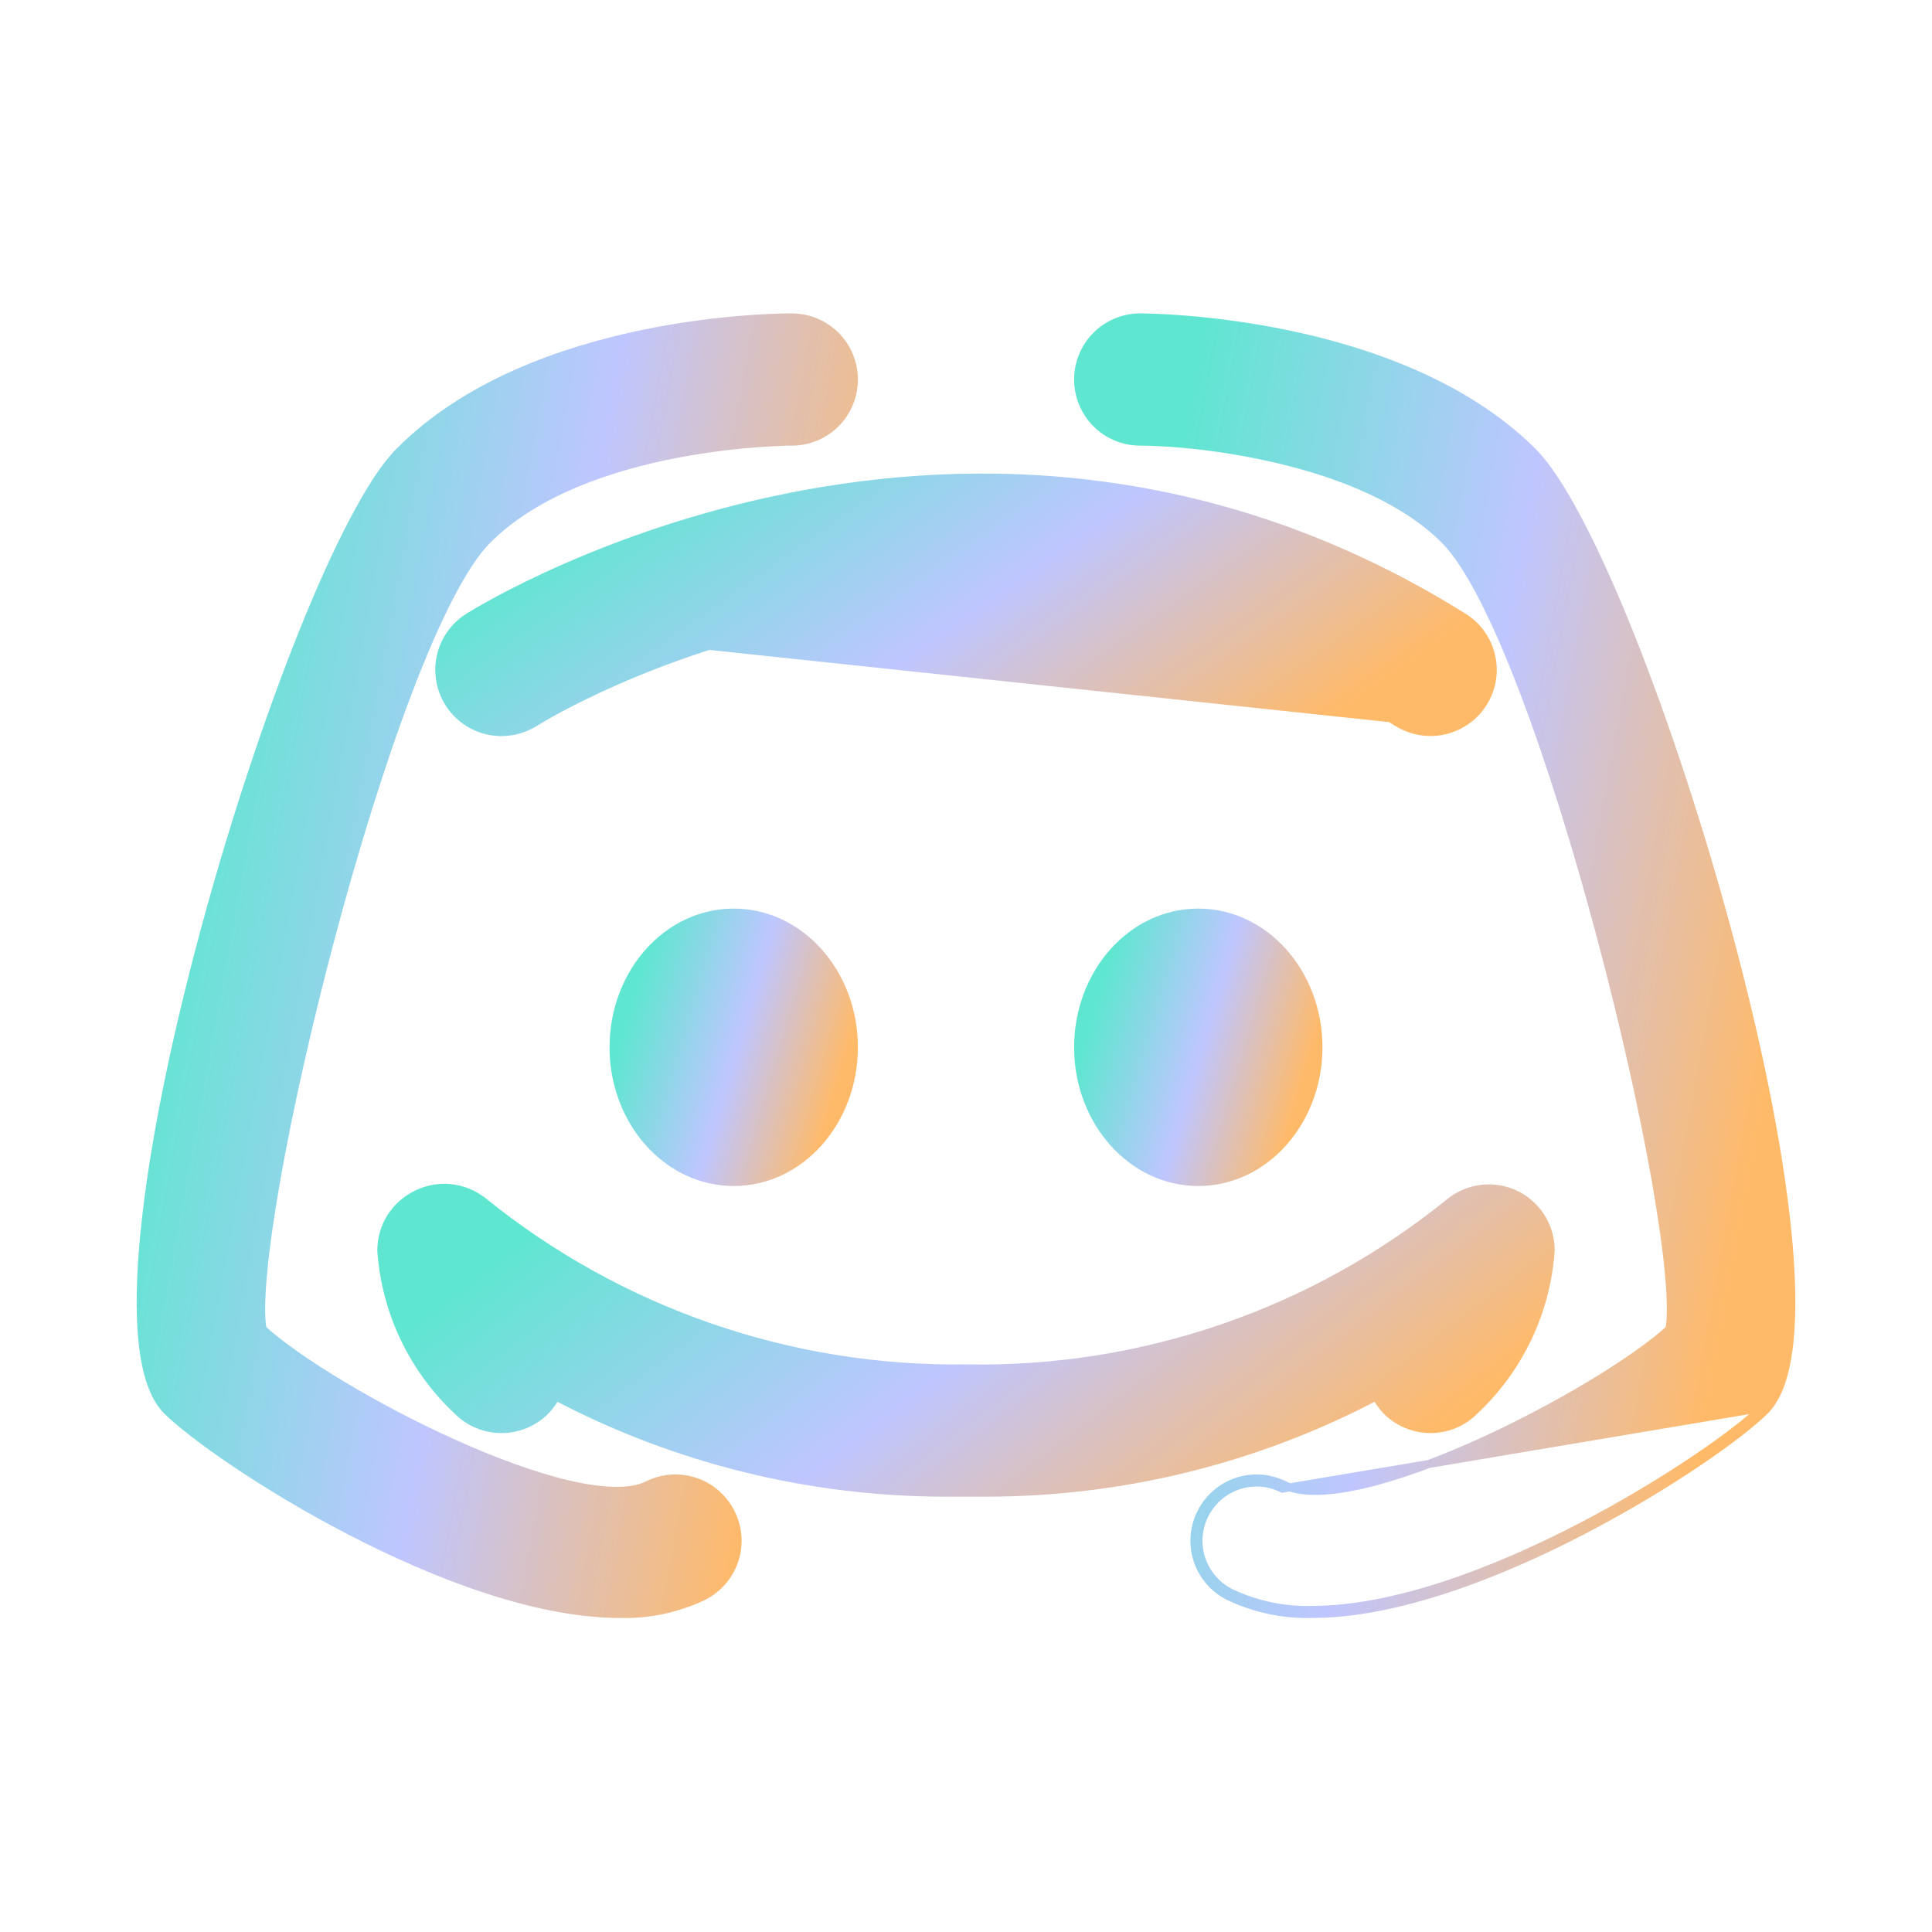
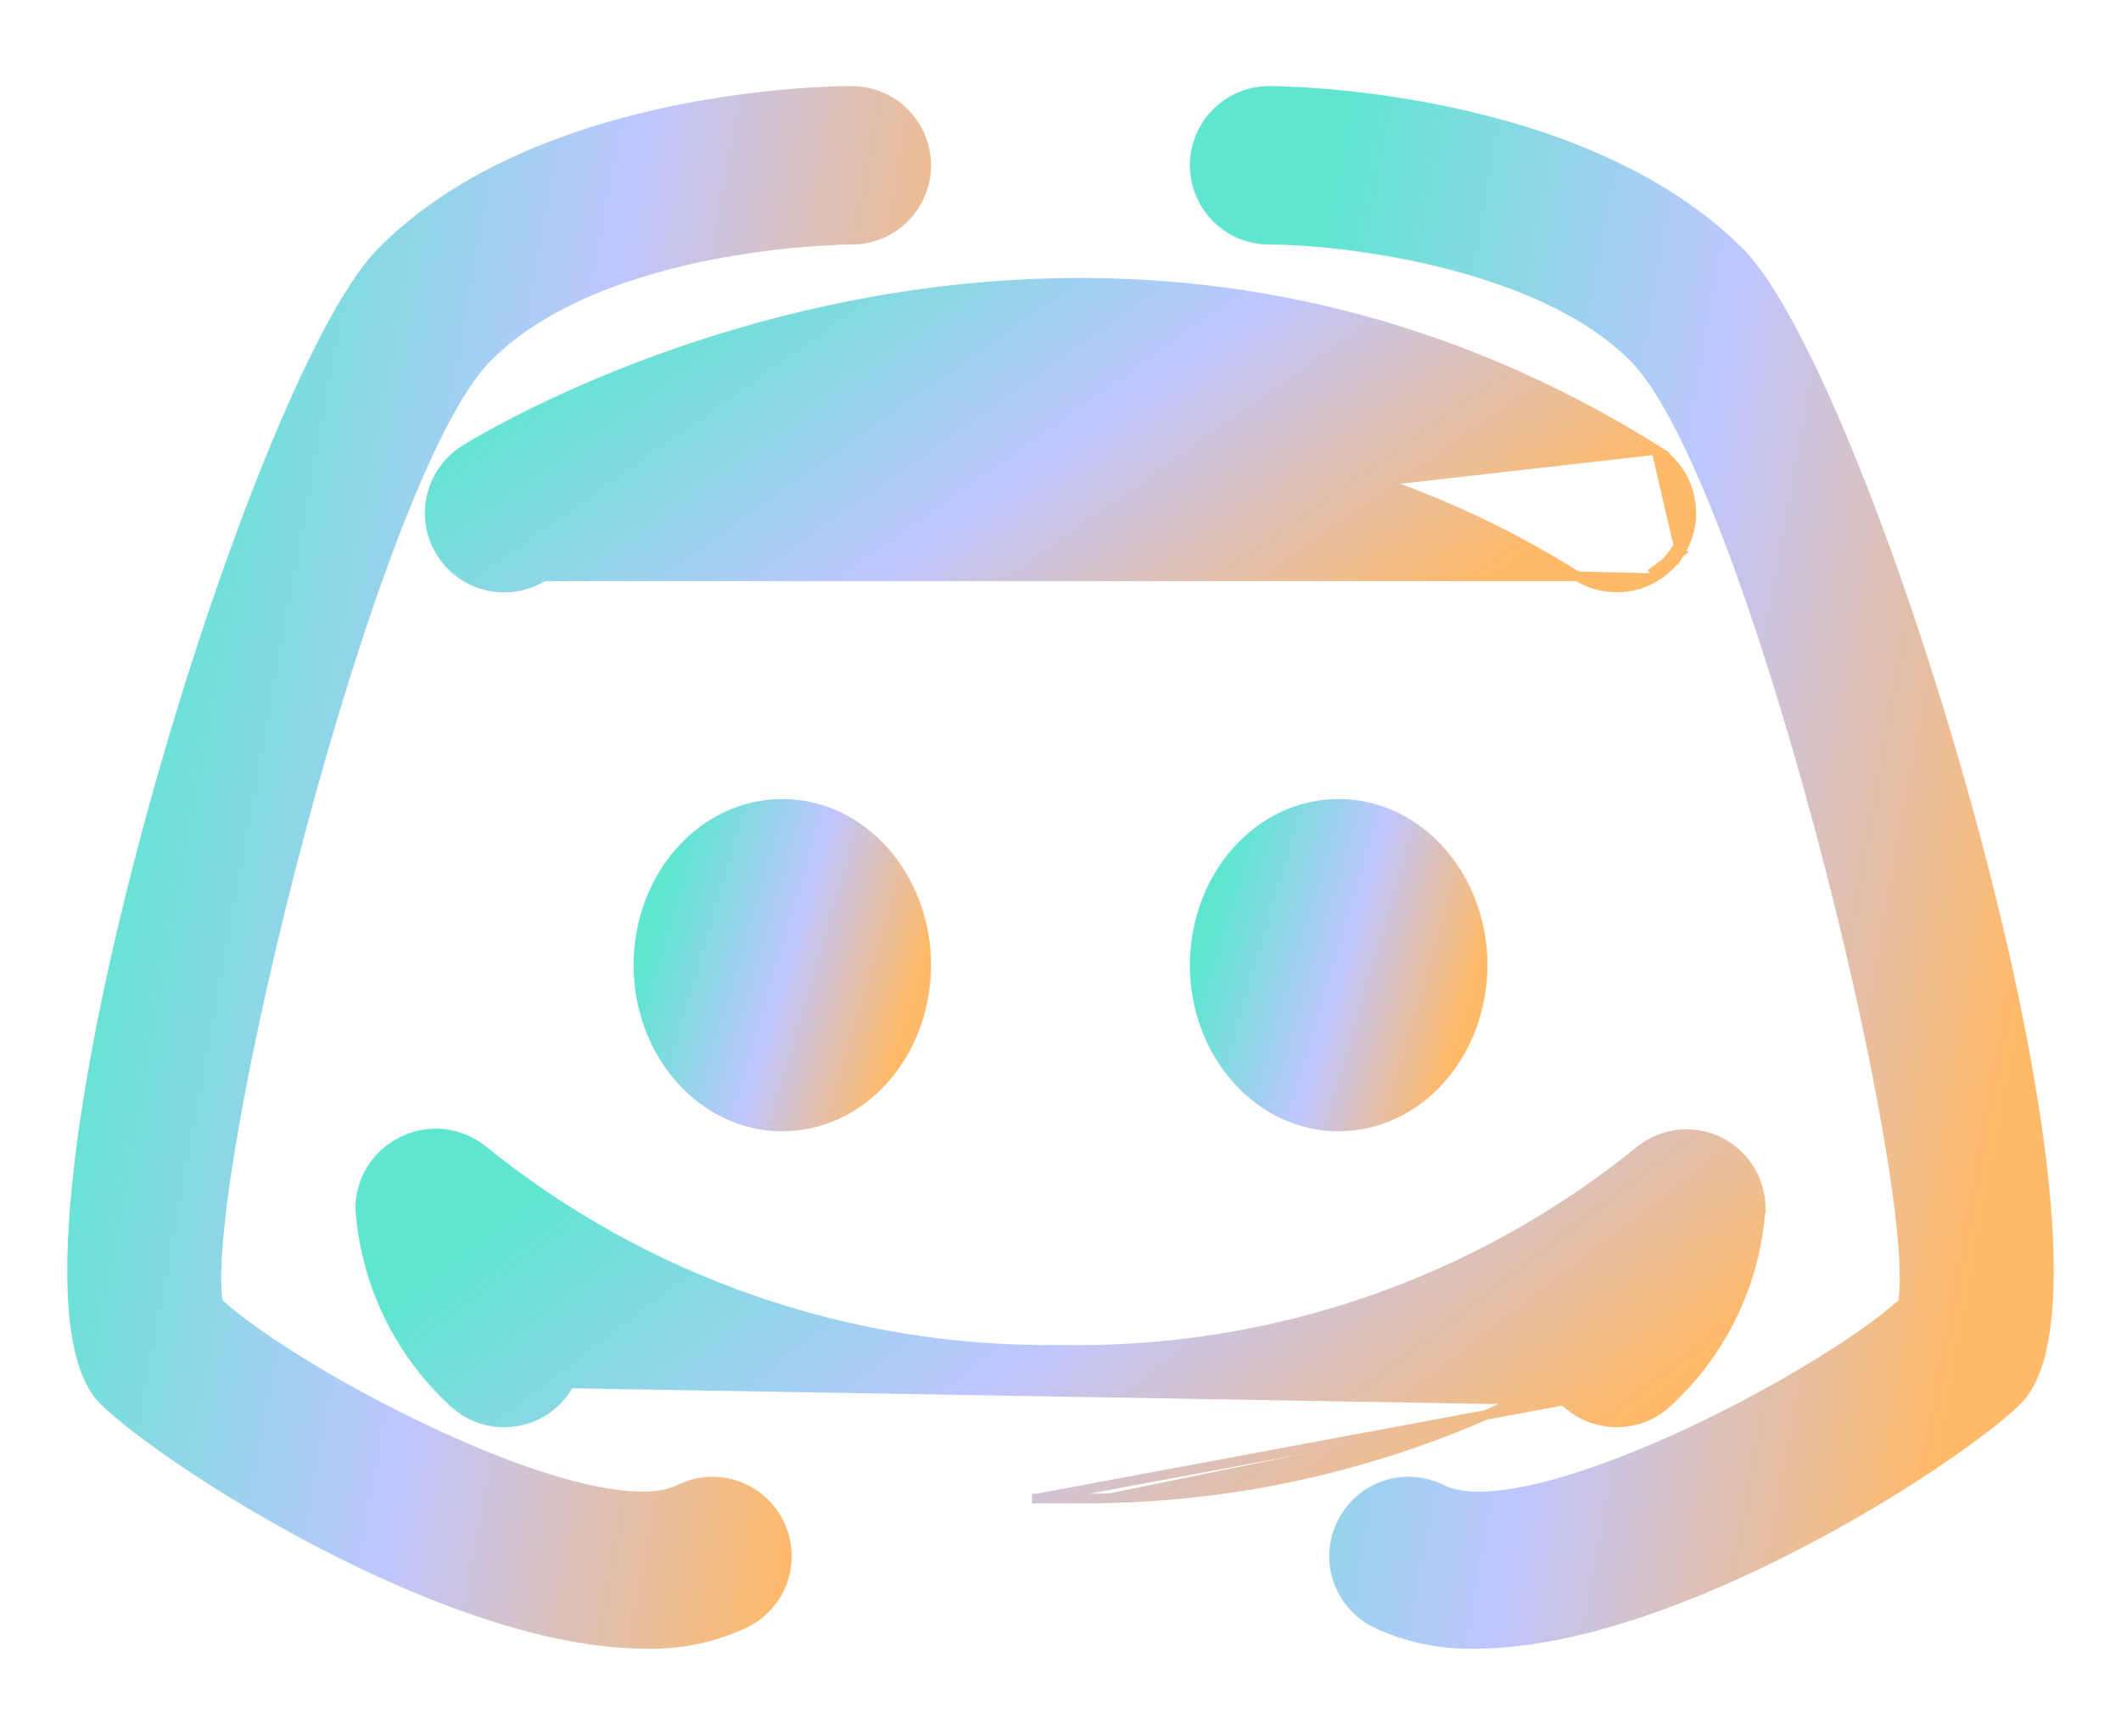
- <svg xmlns="http://www.w3.org/2000/svg" width="24" height="24" viewBox="0 0 24 24" fill="none">
-   <path d="M8.047 18.447L8.046 18.447C7.944 18.499 7.806 18.523 7.637 18.52C7.469 18.518 7.274 18.489 7.061 18.44C6.635 18.34 6.139 18.157 5.643 17.934C4.66 17.492 3.687 16.899 3.261 16.511C3.236 16.365 3.239 16.128 3.268 15.818C3.297 15.498 3.354 15.105 3.431 14.663C3.587 13.779 3.829 12.7 4.117 11.621C4.404 10.542 4.738 9.464 5.076 8.578C5.245 8.135 5.415 7.741 5.581 7.42C5.747 7.099 5.907 6.853 6.056 6.705C6.662 6.099 7.603 5.793 8.4 5.639C8.798 5.563 9.157 5.524 9.417 5.505C9.547 5.496 9.652 5.491 9.724 5.488C9.761 5.487 9.789 5.487 9.808 5.486L9.829 5.486L9.834 5.486L9.836 5.486L9.836 5.486L9.836 5.486C10.041 5.486 10.237 5.405 10.382 5.26C10.526 5.115 10.607 4.919 10.607 4.715C10.607 4.51 10.526 4.314 10.382 4.169C10.237 4.025 10.041 3.943 9.836 3.943C9.77 3.943 8.965 3.943 7.971 4.151C6.979 4.358 5.79 4.774 4.961 5.61C4.787 5.784 4.594 6.082 4.392 6.467C4.188 6.853 3.973 7.331 3.757 7.87C3.326 8.947 2.889 10.27 2.534 11.589C2.179 12.908 1.904 14.226 1.797 15.294C1.743 15.827 1.731 16.3 1.772 16.68C1.813 17.058 1.907 17.355 2.075 17.524L2.076 17.524C2.384 17.829 3.272 18.459 4.339 19.013C5.405 19.566 6.66 20.049 7.7 20.049C8.059 20.059 8.416 19.983 8.74 19.828L8.74 19.828L8.741 19.827C8.922 19.735 9.06 19.574 9.124 19.381C9.187 19.187 9.172 18.976 9.08 18.794C8.989 18.611 8.829 18.471 8.635 18.406C8.441 18.341 8.23 18.356 8.047 18.447Z" fill="url(#paint0_linear_1089_2937)" stroke="url(#paint1_linear_1089_2937)" stroke-width="0.1" />
-   <path d="M14.965 18.816L14.92 18.794C14.828 18.976 14.813 19.187 14.876 19.381C14.94 19.574 15.078 19.735 15.259 19.827L15.26 19.828C15.584 19.983 15.941 20.059 16.3 20.049C17.34 20.049 18.595 19.566 19.661 19.013C20.727 18.459 21.616 17.829 21.924 17.524L21.924 17.524C22.093 17.355 22.187 17.058 22.228 16.68C22.269 16.3 22.257 15.827 22.203 15.294C22.096 14.226 21.821 12.908 21.466 11.589C21.111 10.27 20.674 8.947 20.243 7.87C20.027 7.331 19.812 6.853 19.608 6.467C19.406 6.081 19.212 5.784 19.039 5.61L19.039 5.61C18.21 4.785 17.021 4.369 16.029 4.159C15.035 3.949 14.231 3.943 14.164 3.943C13.959 3.943 13.763 4.025 13.618 4.169C13.474 4.314 13.393 4.51 13.393 4.715C13.393 4.919 13.474 5.115 13.618 5.26C13.763 5.405 13.959 5.486 14.164 5.486C14.521 5.486 15.218 5.541 15.952 5.723C16.686 5.904 17.449 6.21 17.944 6.705C18.093 6.853 18.253 7.099 18.419 7.421C18.585 7.742 18.755 8.136 18.924 8.579C19.262 9.465 19.596 10.545 19.883 11.624C20.171 12.704 20.413 13.782 20.569 14.666C20.646 15.108 20.703 15.501 20.732 15.82C20.761 16.13 20.764 16.366 20.739 16.511C20.313 16.899 19.34 17.492 18.357 17.934C17.861 18.157 17.366 18.34 16.939 18.44C16.726 18.489 16.531 18.518 16.363 18.52C16.194 18.523 16.056 18.499 15.954 18.447L15.953 18.447C15.77 18.356 15.559 18.341 15.365 18.406C15.171 18.471 15.011 18.611 14.92 18.794L14.965 18.816ZM14.965 18.816C15.05 18.645 15.199 18.515 15.381 18.454C15.562 18.393 15.76 18.407 15.931 18.492L21.889 17.489C21.283 18.088 18.355 19.999 16.299 19.999C15.948 20.009 15.599 19.935 15.282 19.783C15.112 19.696 14.983 19.546 14.924 19.365C14.864 19.184 14.879 18.986 14.965 18.816Z" fill="url(#paint2_linear_1089_2937)" stroke="url(#paint3_linear_1089_2937)" stroke-width="0.1" />
-   <path d="M9.115 14.683C9.944 14.683 10.607 13.928 10.607 13.01C10.607 12.091 9.944 11.337 9.115 11.337C8.285 11.337 7.622 12.091 7.622 13.01C7.622 13.928 8.285 14.683 9.115 14.683Z" fill="url(#paint4_linear_1089_2937)" stroke="url(#paint5_linear_1089_2937)" stroke-width="0.1" />
-   <path d="M14.885 14.683C15.715 14.683 16.378 13.928 16.378 13.01C16.378 12.091 15.715 11.337 14.885 11.337C14.056 11.337 13.393 12.091 13.393 13.01C13.393 13.928 14.056 14.683 14.885 14.683Z" fill="url(#paint6_linear_1089_2937)" stroke="url(#paint7_linear_1089_2937)" stroke-width="0.1" />
-   <path d="M18.426 8.73C18.48 8.644 18.516 8.548 18.533 8.448C18.55 8.348 18.546 8.246 18.523 8.147C18.501 8.048 18.458 7.954 18.399 7.872C18.34 7.789 18.265 7.719 18.179 7.666C15.125 5.757 12.098 5.717 9.805 6.174C7.512 6.631 5.95 7.584 5.821 7.666C5.735 7.719 5.66 7.79 5.601 7.872C5.542 7.955 5.5 8.048 5.477 8.147C5.431 8.346 5.466 8.556 5.574 8.73C5.682 8.904 5.856 9.028 6.055 9.074C6.255 9.12 6.465 9.085 6.638 8.977L6.639 8.977C6.744 8.91 8.105 8.084 10.1 7.688C12.095 7.292 14.721 7.326 17.362 8.977L17.362 8.977C17.485 9.053 17.626 9.093 17.77 9.093C17.901 9.093 18.03 9.06 18.145 8.996C18.26 8.933 18.357 8.841 18.426 8.73ZM18.426 8.73L18.384 8.704L18.426 8.73C18.426 8.73 18.426 8.73 18.426 8.73ZM5.847 7.708C5.767 7.758 5.697 7.824 5.642 7.901C5.587 7.978 5.547 8.066 5.526 8.158C5.482 8.345 5.515 8.541 5.617 8.704C5.718 8.866 5.88 8.982 6.066 9.025C6.253 9.068 6.449 9.036 6.612 8.934C6.828 8.797 12.079 5.616 17.388 8.934L5.847 7.708Z" fill="url(#paint8_linear_1089_2937)" stroke="url(#paint9_linear_1089_2937)" stroke-width="0.1" />
-   <path d="M11.755 18.542C10.066 18.543 8.402 18.133 6.907 17.348C6.872 17.411 6.828 17.47 6.778 17.523L6.777 17.524L6.777 17.524C6.706 17.596 6.62 17.654 6.526 17.693C6.432 17.732 6.331 17.752 6.23 17.752C6.128 17.752 6.027 17.732 5.933 17.693C5.839 17.654 5.754 17.597 5.683 17.525C5.128 17.005 4.791 16.296 4.737 15.538L4.737 15.534L4.737 15.534C4.737 15.39 4.777 15.248 4.853 15.125C4.93 15.003 5.039 14.904 5.168 14.84C5.299 14.774 5.446 14.745 5.592 14.759C5.738 14.773 5.877 14.828 5.993 14.918L5.994 14.918L5.994 14.918C7.691 16.294 9.816 17.03 11.999 16.999L12.001 16.999C14.189 17.041 16.322 16.307 18.02 14.926L18.021 14.925L18.021 14.925C18.135 14.837 18.271 14.782 18.414 14.767C18.557 14.752 18.701 14.777 18.831 14.84L18.831 14.84C18.961 14.904 19.07 15.003 19.147 15.125C19.223 15.248 19.263 15.39 19.263 15.534L19.263 15.538L19.263 15.538C19.209 16.296 18.872 17.005 18.317 17.525C18.246 17.597 18.161 17.654 18.067 17.693C17.973 17.732 17.872 17.752 17.77 17.752C17.669 17.752 17.568 17.732 17.474 17.693C17.38 17.654 17.294 17.596 17.223 17.524L17.222 17.523L17.222 17.523C17.172 17.47 17.128 17.411 17.093 17.348C15.598 18.133 13.934 18.543 12.245 18.542M11.755 18.542H11.755V18.492L11.755 18.542ZM11.755 18.542H12.245M12.245 18.542H12.245V18.492L12.245 18.542Z" fill="url(#paint10_linear_1089_2937)" stroke="url(#paint11_linear_1089_2937)" stroke-width="0.1" />
+ <svg xmlns="http://www.w3.org/2000/svg" width="22" height="18" viewBox="0 0 22 18" fill="none">
+   <path d="M7.047 15.447L7.046 15.447C6.944 15.499 6.805 15.523 6.637 15.52C6.469 15.518 6.274 15.489 6.061 15.44C5.634 15.34 5.139 15.157 4.643 14.934C3.66 14.492 2.687 13.899 2.261 13.511C2.236 13.365 2.239 13.128 2.268 12.818C2.297 12.498 2.353 12.105 2.431 11.663C2.587 10.779 2.829 9.7 3.117 8.621C3.404 7.542 3.738 6.464 4.076 5.578C4.245 5.135 4.415 4.741 4.581 4.42C4.747 4.099 4.907 3.853 5.056 3.705C5.661 3.099 6.603 2.793 7.4 2.639C7.798 2.563 8.157 2.524 8.417 2.505C8.547 2.496 8.652 2.491 8.724 2.488C8.76 2.487 8.788 2.487 8.807 2.486L8.829 2.486L8.834 2.486L8.836 2.486L8.836 2.486L8.836 2.486C9.041 2.486 9.237 2.405 9.381 2.26C9.526 2.115 9.607 1.919 9.607 1.715C9.607 1.51 9.526 1.314 9.381 1.169C9.237 1.025 9.041 0.943 8.836 0.943C8.77 0.943 7.965 0.943 6.971 1.151C5.978 1.358 4.789 1.774 3.961 2.61C3.787 2.784 3.594 3.082 3.391 3.467C3.188 3.853 2.973 4.331 2.757 4.87C2.326 5.947 1.889 7.27 1.534 8.589C1.179 9.908 0.904 11.226 0.797 12.294C0.743 12.827 0.731 13.3 0.772 13.68C0.812 14.058 0.907 14.355 1.075 14.524L1.076 14.524C1.384 14.829 2.272 15.459 3.339 16.013C4.405 16.566 5.66 17.049 6.7 17.049C7.059 17.059 7.416 16.983 7.74 16.828L7.74 16.828L7.741 16.827C7.922 16.735 8.06 16.574 8.124 16.381C8.187 16.187 8.171 15.976 8.08 15.794C7.989 15.611 7.829 15.472 7.635 15.406C7.441 15.341 7.23 15.356 7.047 15.447Z" fill="url(#paint0_linear_6380_39983)" stroke="url(#paint1_linear_6380_39983)" stroke-width="0.1" />
+   <path d="M18.039 2.61L18.004 2.645L18.039 2.61C17.21 1.785 16.021 1.369 15.029 1.159C14.035 0.949 13.23 0.943 13.164 0.943C12.959 0.943 12.763 1.025 12.618 1.169C12.474 1.314 12.392 1.51 12.392 1.715C12.392 1.919 12.474 2.115 12.618 2.26C12.763 2.405 12.959 2.486 13.164 2.486C13.521 2.486 14.218 2.541 14.951 2.723C15.686 2.904 16.449 3.21 16.944 3.705C17.093 3.853 17.253 4.099 17.419 4.421C17.585 4.742 17.755 5.136 17.924 5.579C18.262 6.465 18.595 7.545 18.883 8.624C19.171 9.704 19.413 10.782 19.568 11.666C19.646 12.108 19.702 12.501 19.732 12.82C19.76 13.13 19.763 13.366 19.739 13.511C19.312 13.899 18.339 14.492 17.357 14.934C16.861 15.157 16.365 15.34 15.939 15.44C15.725 15.489 15.531 15.518 15.363 15.52C15.194 15.523 15.056 15.499 14.953 15.447L14.953 15.447C14.77 15.356 14.558 15.341 14.364 15.406C14.171 15.472 14.011 15.611 13.92 15.794C13.828 15.976 13.812 16.187 13.876 16.381C13.94 16.574 14.077 16.735 14.259 16.827L14.26 16.828C14.584 16.983 14.94 17.059 15.299 17.049C16.34 17.049 17.594 16.566 18.66 16.013C19.727 15.459 20.616 14.829 20.924 14.524L20.924 14.524C21.093 14.355 21.187 14.058 21.228 13.68C21.269 13.3 21.257 12.827 21.203 12.294C21.095 11.226 20.821 9.908 20.465 8.589C20.11 7.27 19.674 5.947 19.242 4.87C19.026 4.331 18.811 3.853 18.608 3.467C18.405 3.081 18.212 2.784 18.039 2.61Z" fill="url(#paint2_linear_6380_39983)" stroke="url(#paint3_linear_6380_39983)" stroke-width="0.1" />
+   <path d="M8.114 11.683C8.944 11.683 9.607 10.928 9.607 10.01C9.607 9.091 8.944 8.337 8.114 8.337C7.285 8.337 6.622 9.091 6.622 10.01C6.622 10.928 7.285 11.683 8.114 11.683Z" fill="url(#paint4_linear_6380_39983)" stroke="url(#paint5_linear_6380_39983)" stroke-width="0.1" />
+   <path d="M13.885 11.683C14.715 11.683 15.378 10.928 15.378 10.01C15.378 9.091 14.715 8.337 13.885 8.337C13.055 8.337 12.392 9.091 12.392 10.01C12.392 10.928 13.055 11.683 13.885 11.683Z" fill="url(#paint6_linear_6380_39983)" stroke="url(#paint7_linear_6380_39983)" stroke-width="0.1" />
+   <path d="M5.638 5.977L5.638 5.977C5.464 6.085 5.254 6.12 5.055 6.074C4.855 6.028 4.682 5.904 4.574 5.73C4.465 5.556 4.431 5.346 4.477 5.147C4.5 5.048 4.542 4.955 4.601 4.872C4.66 4.79 4.734 4.719 4.821 4.666C4.95 4.584 6.512 3.631 8.804 3.174C11.098 2.717 14.125 2.757 17.179 4.666L5.638 5.977ZM5.638 5.977C5.743 5.91 7.104 5.084 9.1 4.688C11.094 4.292 13.721 4.326 16.361 5.977L16.362 5.977M5.638 5.977L16.362 5.977M16.362 5.977C16.484 6.053 16.626 6.093 16.77 6.093C16.901 6.093 17.03 6.06 17.145 5.996M16.362 5.977L17.145 5.996M17.145 5.996C17.26 5.933 17.356 5.841 17.426 5.73M17.145 5.996L17.426 5.73M17.426 5.73C17.48 5.644 17.516 5.548 17.533 5.448C17.549 5.348 17.546 5.246 17.523 5.147C17.5 5.048 17.458 4.954 17.399 4.872C17.34 4.789 17.265 4.719 17.179 4.666L17.426 5.73ZM17.426 5.73C17.426 5.73 17.426 5.73 17.426 5.73L17.383 5.704C17.318 5.808 17.228 5.893 17.121 5.953L17.426 5.73Z" fill="url(#paint8_linear_6380_39983)" stroke="url(#paint9_linear_6380_39983)" stroke-width="0.1" />
+   <path d="M16.222 14.524L16.222 14.524C16.171 14.47 16.128 14.411 16.093 14.348C14.598 15.133 12.934 15.543 11.245 15.542M16.222 14.524L10.755 15.542M16.222 14.524L16.222 14.524C16.294 14.597 16.379 14.654 16.473 14.693C16.567 14.732 16.668 14.752 16.77 14.752C16.872 14.752 16.973 14.732 17.067 14.693C17.16 14.654 17.245 14.597 17.317 14.525C17.871 14.005 18.209 13.296 18.262 12.538L18.263 12.538L18.263 12.534C18.263 12.39 18.223 12.248 18.146 12.126C18.07 12.003 17.961 11.904 17.831 11.84L17.831 11.84C17.701 11.777 17.557 11.752 17.413 11.767C17.27 11.782 17.134 11.837 17.021 11.925L17.021 11.925L17.02 11.926C15.322 13.307 13.189 14.042 11.001 13.999L10.999 13.999C8.815 14.03 6.69 13.294 4.994 11.918L4.994 11.918L4.993 11.918C4.877 11.828 4.738 11.773 4.592 11.759C4.446 11.745 4.299 11.774 4.168 11.841C4.039 11.904 3.929 12.003 3.853 12.126C3.777 12.248 3.736 12.39 3.737 12.534L3.737 12.534L3.737 12.538C3.79 13.296 4.128 14.005 4.682 14.525C4.754 14.597 4.839 14.654 4.933 14.693C5.027 14.732 5.127 14.752 5.229 14.752C5.331 14.752 5.432 14.732 5.526 14.693C5.62 14.654 5.705 14.597 5.777 14.524L5.777 14.524L5.778 14.524C5.828 14.47 5.871 14.411 5.907 14.348L16.222 14.524ZM11.245 15.542L11.245 15.492V15.542H11.245ZM11.245 15.542H10.755M10.755 15.542L10.754 15.492V15.542H10.755ZM16.07 14.303C16.084 14.296 16.099 14.288 16.114 14.28C16.121 14.295 16.129 14.31 16.137 14.324L16.07 14.303ZM11 14.049L11 14.049L11 14.049Z" fill="url(#paint10_linear_6380_39983)" stroke="url(#paint11_linear_6380_39983)" stroke-width="0.1" />
  <defs>
-     <linearGradient id="paint0_linear_1089_2937" x1="1.797" y1="11.997" x2="10.274" y2="13.545" gradientUnits="userSpaceOnUse">
+     <linearGradient id="paint0_linear_6380_39983" x1="0.797" y1="8.997" x2="9.274" y2="10.545" gradientUnits="userSpaceOnUse">
      <stop stop-color="#5EE6D0" />
      <stop offset="0.515" stop-color="#BFC6FF" />
      <stop offset="1" stop-color="#FFBA69" />
    </linearGradient>
-     <linearGradient id="paint1_linear_1089_2937" x1="1.797" y1="11.997" x2="10.274" y2="13.545" gradientUnits="userSpaceOnUse">
+     <linearGradient id="paint1_linear_6380_39983" x1="0.797" y1="8.997" x2="9.274" y2="10.545" gradientUnits="userSpaceOnUse">
      <stop stop-color="#5EE6D0" />
      <stop offset="0.515" stop-color="#BFC6FF" />
      <stop offset="1" stop-color="#FFBA69" />
    </linearGradient>
-     <linearGradient id="paint2_linear_1089_2937" x1="13.443" y1="11.997" x2="21.92" y2="13.545" gradientUnits="userSpaceOnUse">
+     <linearGradient id="paint2_linear_6380_39983" x1="12.442" y1="8.997" x2="20.919" y2="10.545" gradientUnits="userSpaceOnUse">
      <stop stop-color="#5EE6D0" />
      <stop offset="0.515" stop-color="#BFC6FF" />
      <stop offset="1" stop-color="#FFBA69" />
    </linearGradient>
-     <linearGradient id="paint3_linear_1089_2937" x1="13.443" y1="11.997" x2="21.92" y2="13.545" gradientUnits="userSpaceOnUse">
+     <linearGradient id="paint3_linear_6380_39983" x1="12.442" y1="8.997" x2="20.919" y2="10.545" gradientUnits="userSpaceOnUse">
      <stop stop-color="#5EE6D0" />
      <stop offset="0.515" stop-color="#BFC6FF" />
      <stop offset="1" stop-color="#FFBA69" />
    </linearGradient>
-     <linearGradient id="paint4_linear_1089_2937" x1="7.672" y1="13.01" x2="10.324" y2="13.796" gradientUnits="userSpaceOnUse">
+     <linearGradient id="paint4_linear_6380_39983" x1="6.672" y1="10.01" x2="9.324" y2="10.796" gradientUnits="userSpaceOnUse">
      <stop stop-color="#5EE6D0" />
      <stop offset="0.515" stop-color="#BFC6FF" />
      <stop offset="1" stop-color="#FFBA69" />
    </linearGradient>
-     <linearGradient id="paint5_linear_1089_2937" x1="7.672" y1="13.01" x2="10.324" y2="13.796" gradientUnits="userSpaceOnUse">
+     <linearGradient id="paint5_linear_6380_39983" x1="6.672" y1="10.01" x2="9.324" y2="10.796" gradientUnits="userSpaceOnUse">
      <stop stop-color="#5EE6D0" />
      <stop offset="0.515" stop-color="#BFC6FF" />
      <stop offset="1" stop-color="#FFBA69" />
    </linearGradient>
-     <linearGradient id="paint6_linear_1089_2937" x1="13.443" y1="13.01" x2="16.094" y2="13.796" gradientUnits="userSpaceOnUse">
+     <linearGradient id="paint6_linear_6380_39983" x1="12.442" y1="10.01" x2="15.094" y2="10.796" gradientUnits="userSpaceOnUse">
      <stop stop-color="#5EE6D0" />
      <stop offset="0.515" stop-color="#BFC6FF" />
      <stop offset="1" stop-color="#FFBA69" />
    </linearGradient>
-     <linearGradient id="paint7_linear_1089_2937" x1="13.443" y1="13.01" x2="16.094" y2="13.796" gradientUnits="userSpaceOnUse">
+     <linearGradient id="paint7_linear_6380_39983" x1="12.442" y1="10.01" x2="15.094" y2="10.796" gradientUnits="userSpaceOnUse">
      <stop stop-color="#5EE6D0" />
      <stop offset="0.515" stop-color="#BFC6FF" />
      <stop offset="1" stop-color="#FFBA69" />
    </linearGradient>
-     <linearGradient id="paint8_linear_1089_2937" x1="5.507" y1="7.513" x2="9.828" y2="13.633" gradientUnits="userSpaceOnUse">
+     <linearGradient id="paint8_linear_6380_39983" x1="4.507" y1="4.513" x2="8.828" y2="10.633" gradientUnits="userSpaceOnUse">
      <stop stop-color="#5EE6D0" />
      <stop offset="0.515" stop-color="#BFC6FF" />
      <stop offset="1" stop-color="#FFBA69" />
    </linearGradient>
-     <linearGradient id="paint9_linear_1089_2937" x1="5.507" y1="7.513" x2="9.828" y2="13.633" gradientUnits="userSpaceOnUse">
+     <linearGradient id="paint9_linear_6380_39983" x1="4.507" y1="4.513" x2="8.828" y2="10.633" gradientUnits="userSpaceOnUse">
      <stop stop-color="#5EE6D0" />
      <stop offset="0.515" stop-color="#BFC6FF" />
      <stop offset="1" stop-color="#FFBA69" />
    </linearGradient>
-     <linearGradient id="paint10_linear_1089_2937" x1="4.787" y1="16.649" x2="10.117" y2="23.612" gradientUnits="userSpaceOnUse">
+     <linearGradient id="paint10_linear_6380_39983" x1="3.787" y1="13.649" x2="9.117" y2="20.612" gradientUnits="userSpaceOnUse">
      <stop stop-color="#5EE6D0" />
      <stop offset="0.515" stop-color="#BFC6FF" />
      <stop offset="1" stop-color="#FFBA69" />
    </linearGradient>
-     <linearGradient id="paint11_linear_1089_2937" x1="4.787" y1="16.649" x2="10.117" y2="23.612" gradientUnits="userSpaceOnUse">
+     <linearGradient id="paint11_linear_6380_39983" x1="3.787" y1="13.649" x2="9.117" y2="20.612" gradientUnits="userSpaceOnUse">
      <stop stop-color="#5EE6D0" />
      <stop offset="0.515" stop-color="#BFC6FF" />
      <stop offset="1" stop-color="#FFBA69" />
    </linearGradient>
  </defs>
</svg>
